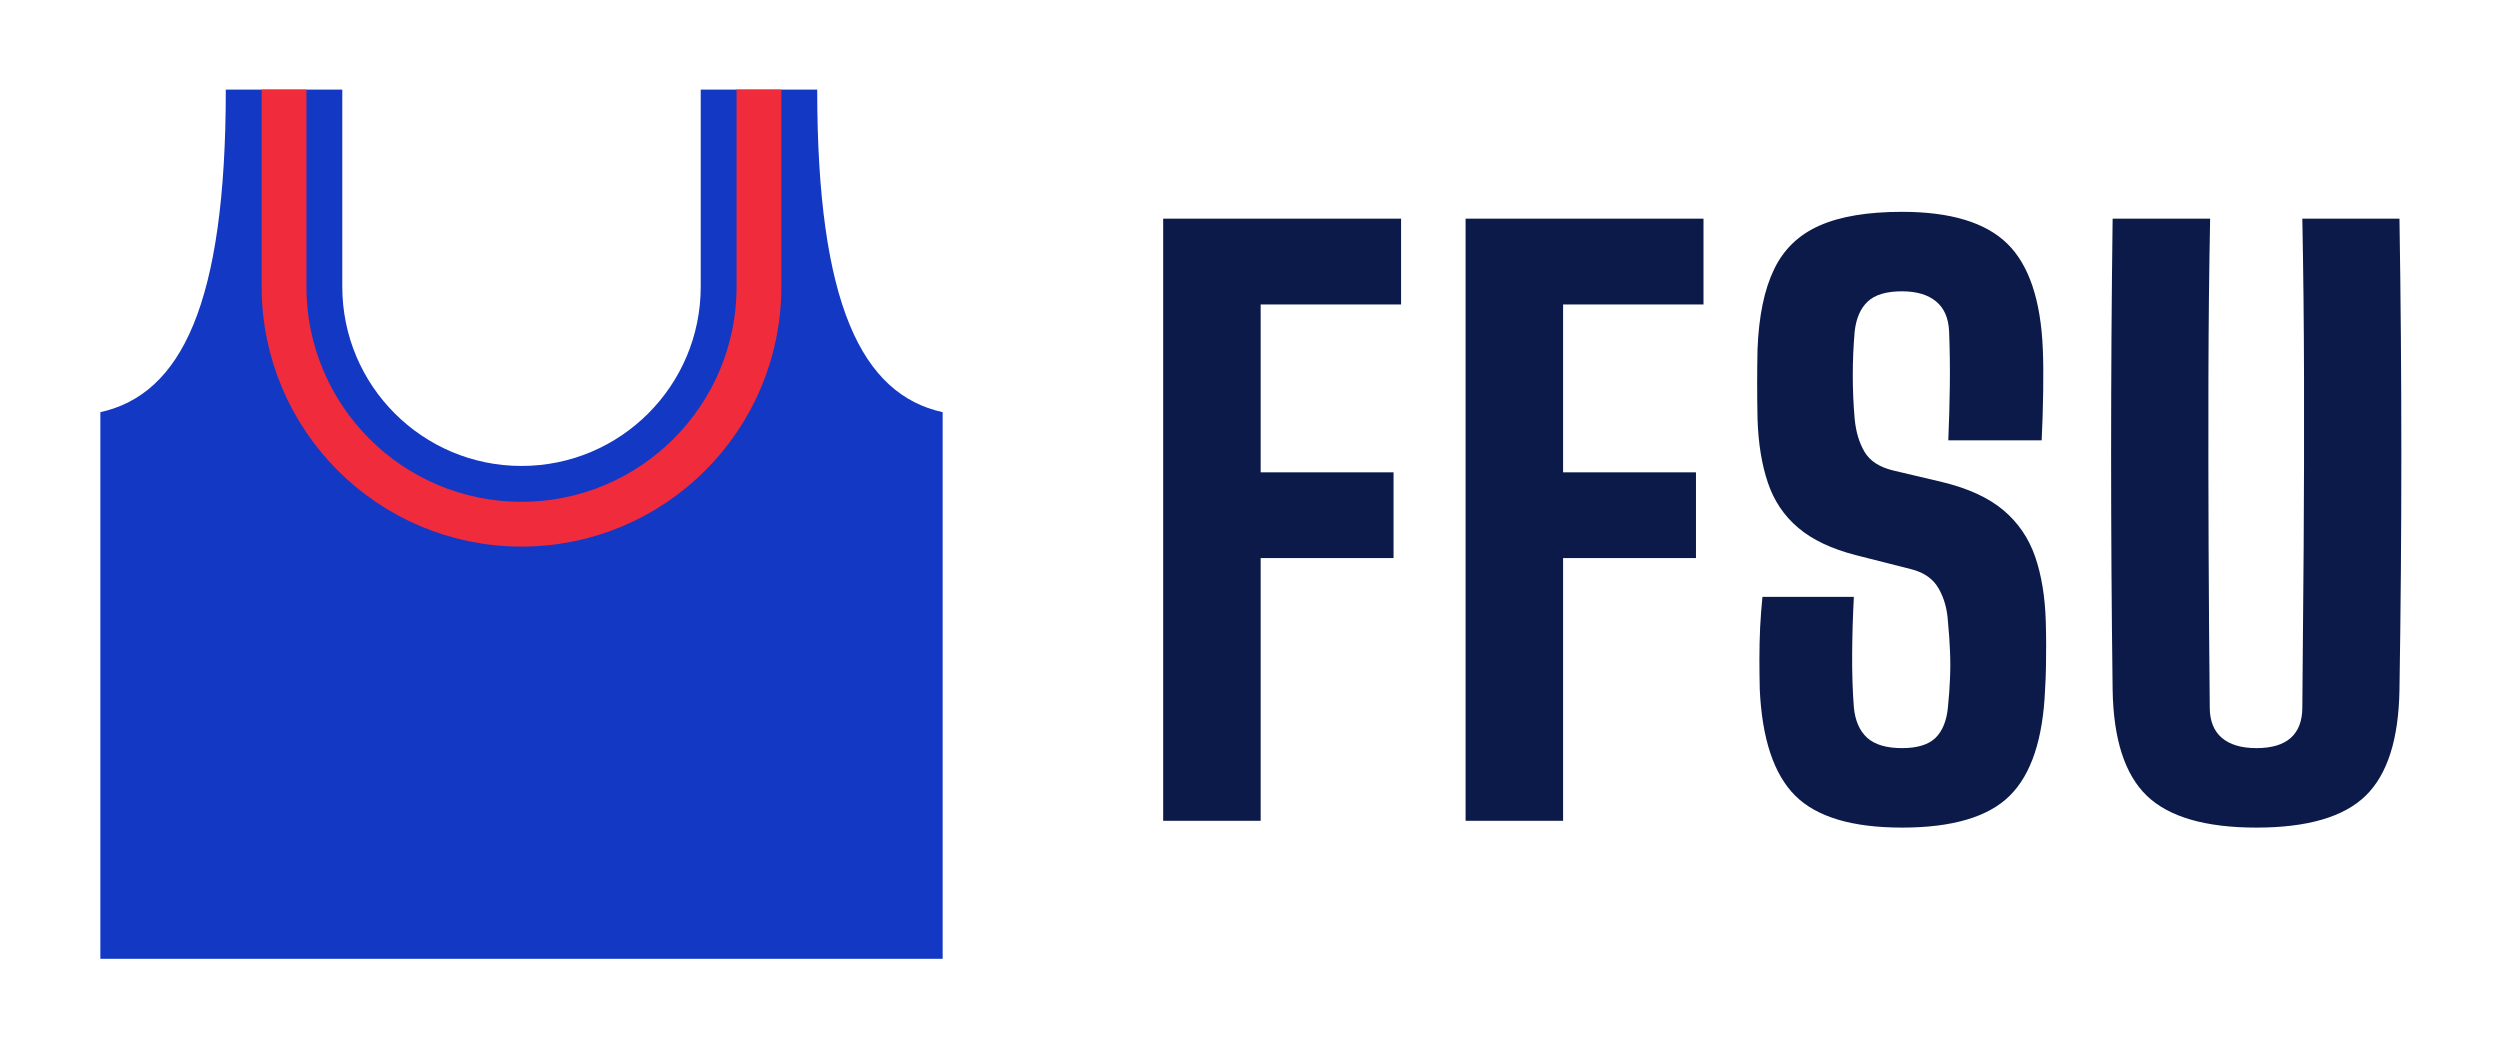
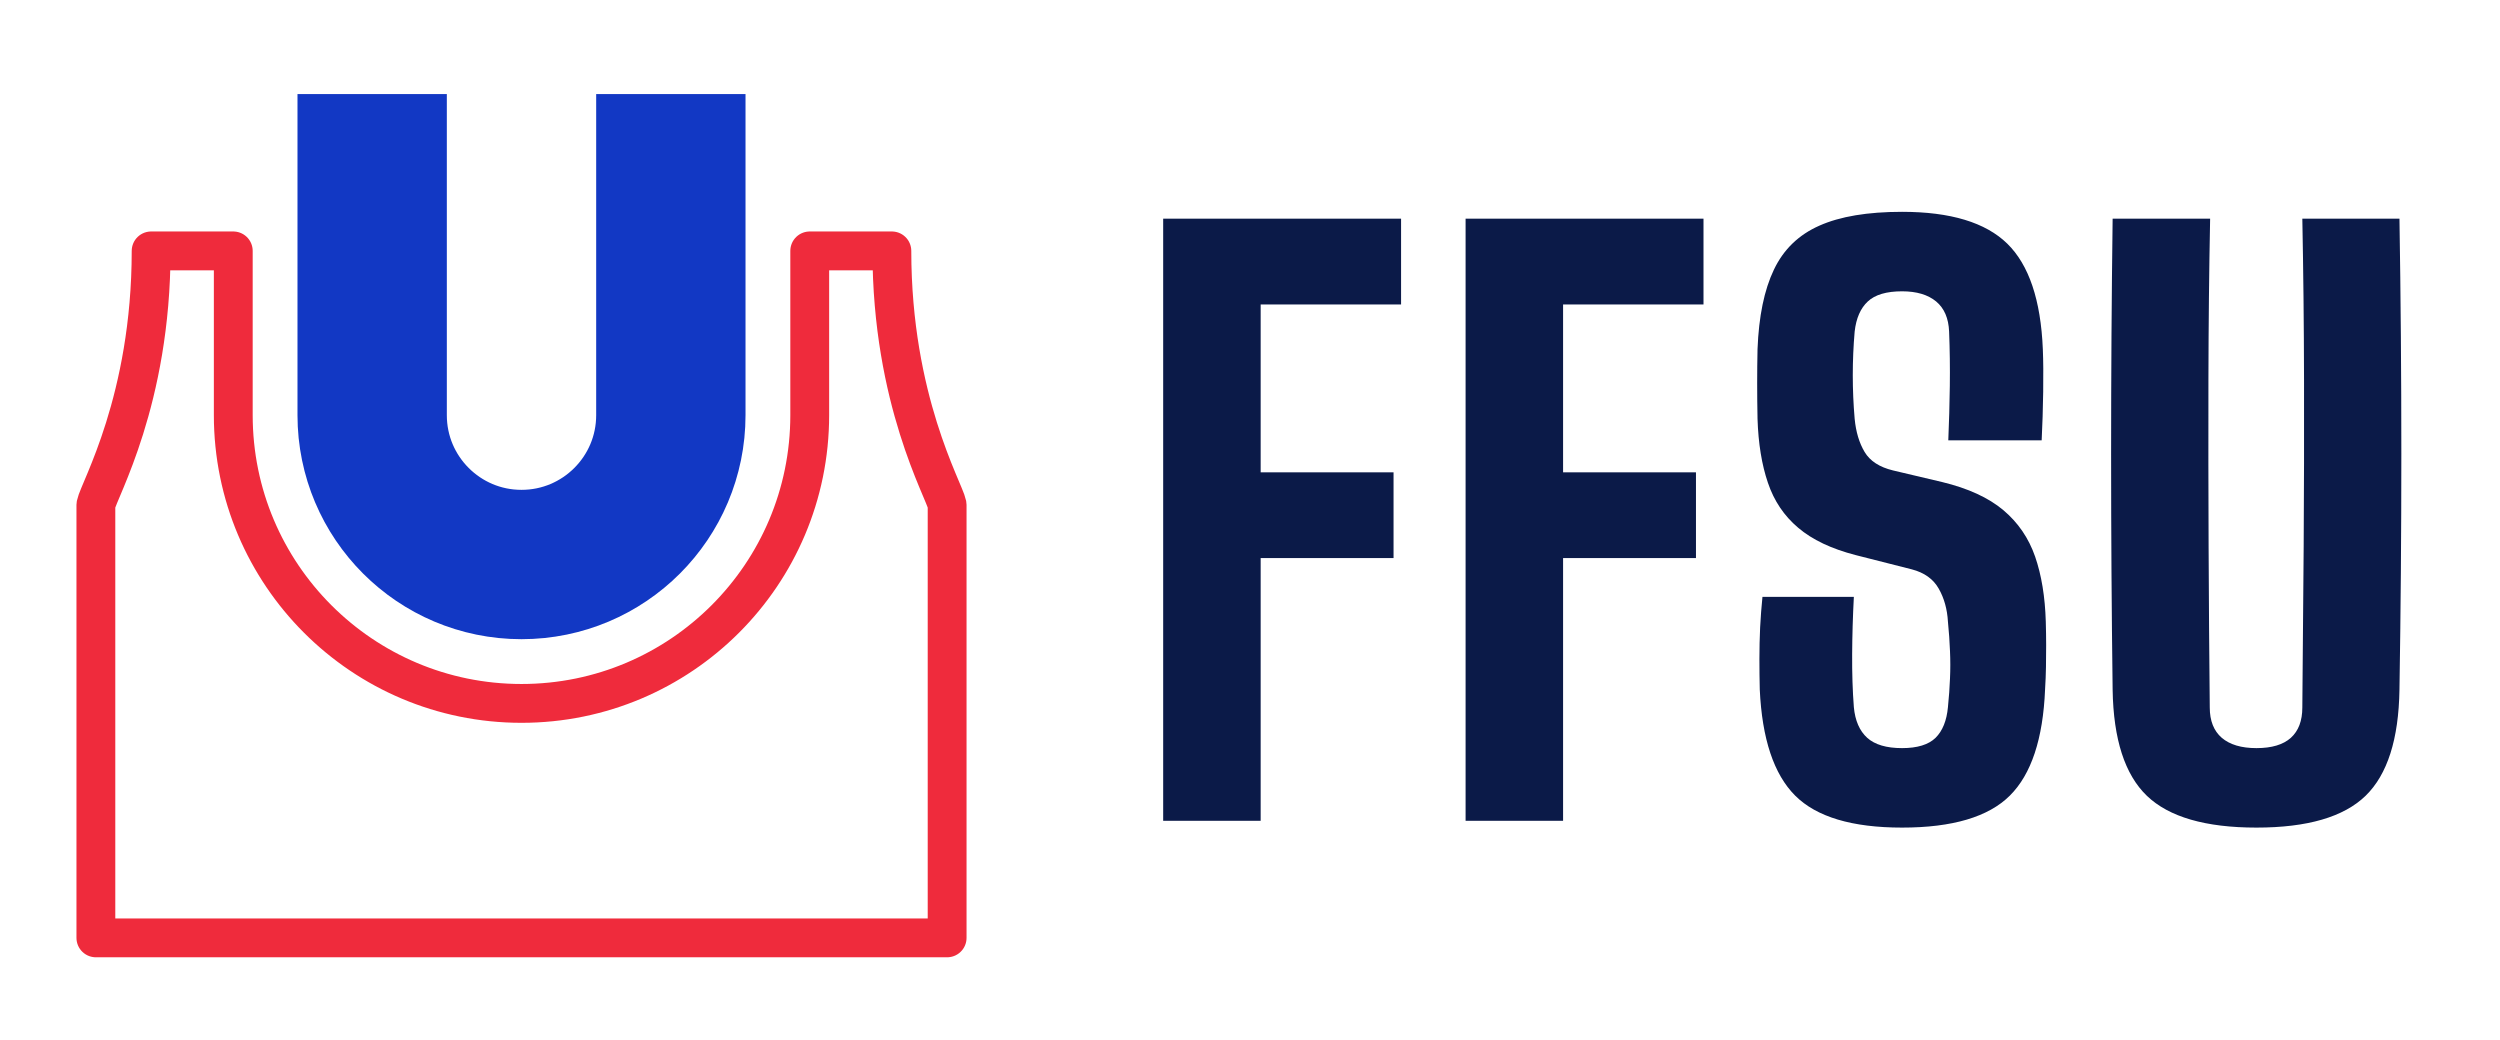
<svg xmlns="http://www.w3.org/2000/svg" viewBox="0 0 278.6 116.0" width="279" height="116" role="img" aria-label="FFSU (Le Maillot, version court)">
  <g transform="translate(8,8)">
-     <path d="M17,2 H30 V24 A20,20 0 0 0 70,24 V2 H83 C83,26 88,36 97,38 V99 H3 V38 C12,36 17,26 17,2 Z" fill="#1238C4" />
-     <path d="M23.5,2 V24 A26.5,26.5 0 0 0 76.5,24 V2" fill="none" stroke="#EF2B3C" stroke-width="5" />
+     <g transform="translate(0,0) scale(0.83333)">
+       <path d="M10.4,24 H21.4 V46 A38.6,38.6 0 0 0 98.6,46 V24 H109.6 C109.6,44 116.6,56 117,58 V116 H3 V58 C3.4,56 10.4,44 10.4,24 Z" fill="none" stroke="#EF2B3C" stroke-width="5.2" stroke-linejoin="round" />
+       <path d="M40,3 V46 A20,20 0 0 0 80,46 V3" fill="none" stroke="#1238C4" stroke-width="20" />
+     </g>
  </g>
  <path d="M129.61 91.6V24.4H156.16V33.98H140.49V52.71H155.32V62.28H140.49V91.6ZM163.36 91.6V24.4H189.91V33.98H174.24V52.71H189.07V62.28H174.24V91.6ZM212.07 92.36Q203.71 92.36 200.14 88.79Q196.57 85.22 196.19 76.94Q196.15 75.3 196.15 73.54Q196.15 71.78 196.23 70.03Q196.32 68.29 196.49 66.61H206.69Q206.52 69.84 206.5 73.01Q206.48 76.19 206.69 78.92Q206.9 81.18 208.18 82.34Q209.46 83.49 212.07 83.49Q214.63 83.49 215.81 82.34Q216.98 81.18 217.19 78.92Q217.36 77.24 217.42 75.72Q217.49 74.21 217.42 72.66Q217.36 71.1 217.19 69.38Q217.07 67.28 216.16 65.69Q215.26 64.09 213.16 63.54L206.9 61.95Q202.83 60.9 200.48 58.9Q198.12 56.91 197.1 53.88Q196.07 50.86 195.94 46.74Q195.9 44.69 195.9 42.77Q195.9 40.86 195.94 38.97Q196.15 33.47 197.77 30.09Q199.38 26.71 202.85 25.18Q206.31 23.64 212.07 23.64Q220.17 23.64 223.81 27.19Q227.44 30.74 227.78 38.97Q227.86 40.91 227.82 43.72Q227.78 46.53 227.65 49.14H217.23Q217.36 46.11 217.4 43.07Q217.44 40.02 217.32 37Q217.23 34.77 215.87 33.64Q214.5 32.51 212.07 32.51Q209.46 32.51 208.25 33.64Q207.03 34.77 206.78 37Q206.57 39.44 206.57 41.87Q206.57 44.31 206.78 46.74Q206.99 48.93 207.89 50.44Q208.79 51.95 211.06 52.5L216.56 53.8Q220.89 54.85 223.37 56.93Q225.84 59.01 226.92 62.12Q227.99 65.22 228.11 69.38Q228.15 70.77 228.15 72.01Q228.15 73.25 228.13 74.44Q228.11 75.64 228.03 76.94Q227.69 85.22 224.1 88.79Q220.51 92.36 212.07 92.36ZM251.62 92.36Q243.09 92.36 239.39 88.81Q235.7 85.26 235.57 76.98Q235.4 63.92 235.4 50.67Q235.4 37.42 235.57 24.4H246.45Q246.28 33.09 246.26 42.4Q246.24 51.7 246.28 60.98Q246.32 70.26 246.41 78.96Q246.41 81.18 247.75 82.34Q249.1 83.49 251.62 83.49Q254.18 83.49 255.46 82.34Q256.74 81.18 256.74 78.96Q256.82 70.26 256.89 60.98Q256.95 51.7 256.93 42.4Q256.91 33.09 256.74 24.4H267.58Q267.79 37.42 267.79 50.67Q267.79 63.92 267.58 76.98Q267.45 85.26 263.8 88.81Q260.14 92.36 251.62 92.36Z" fill="#0B1A48" />
</svg>
